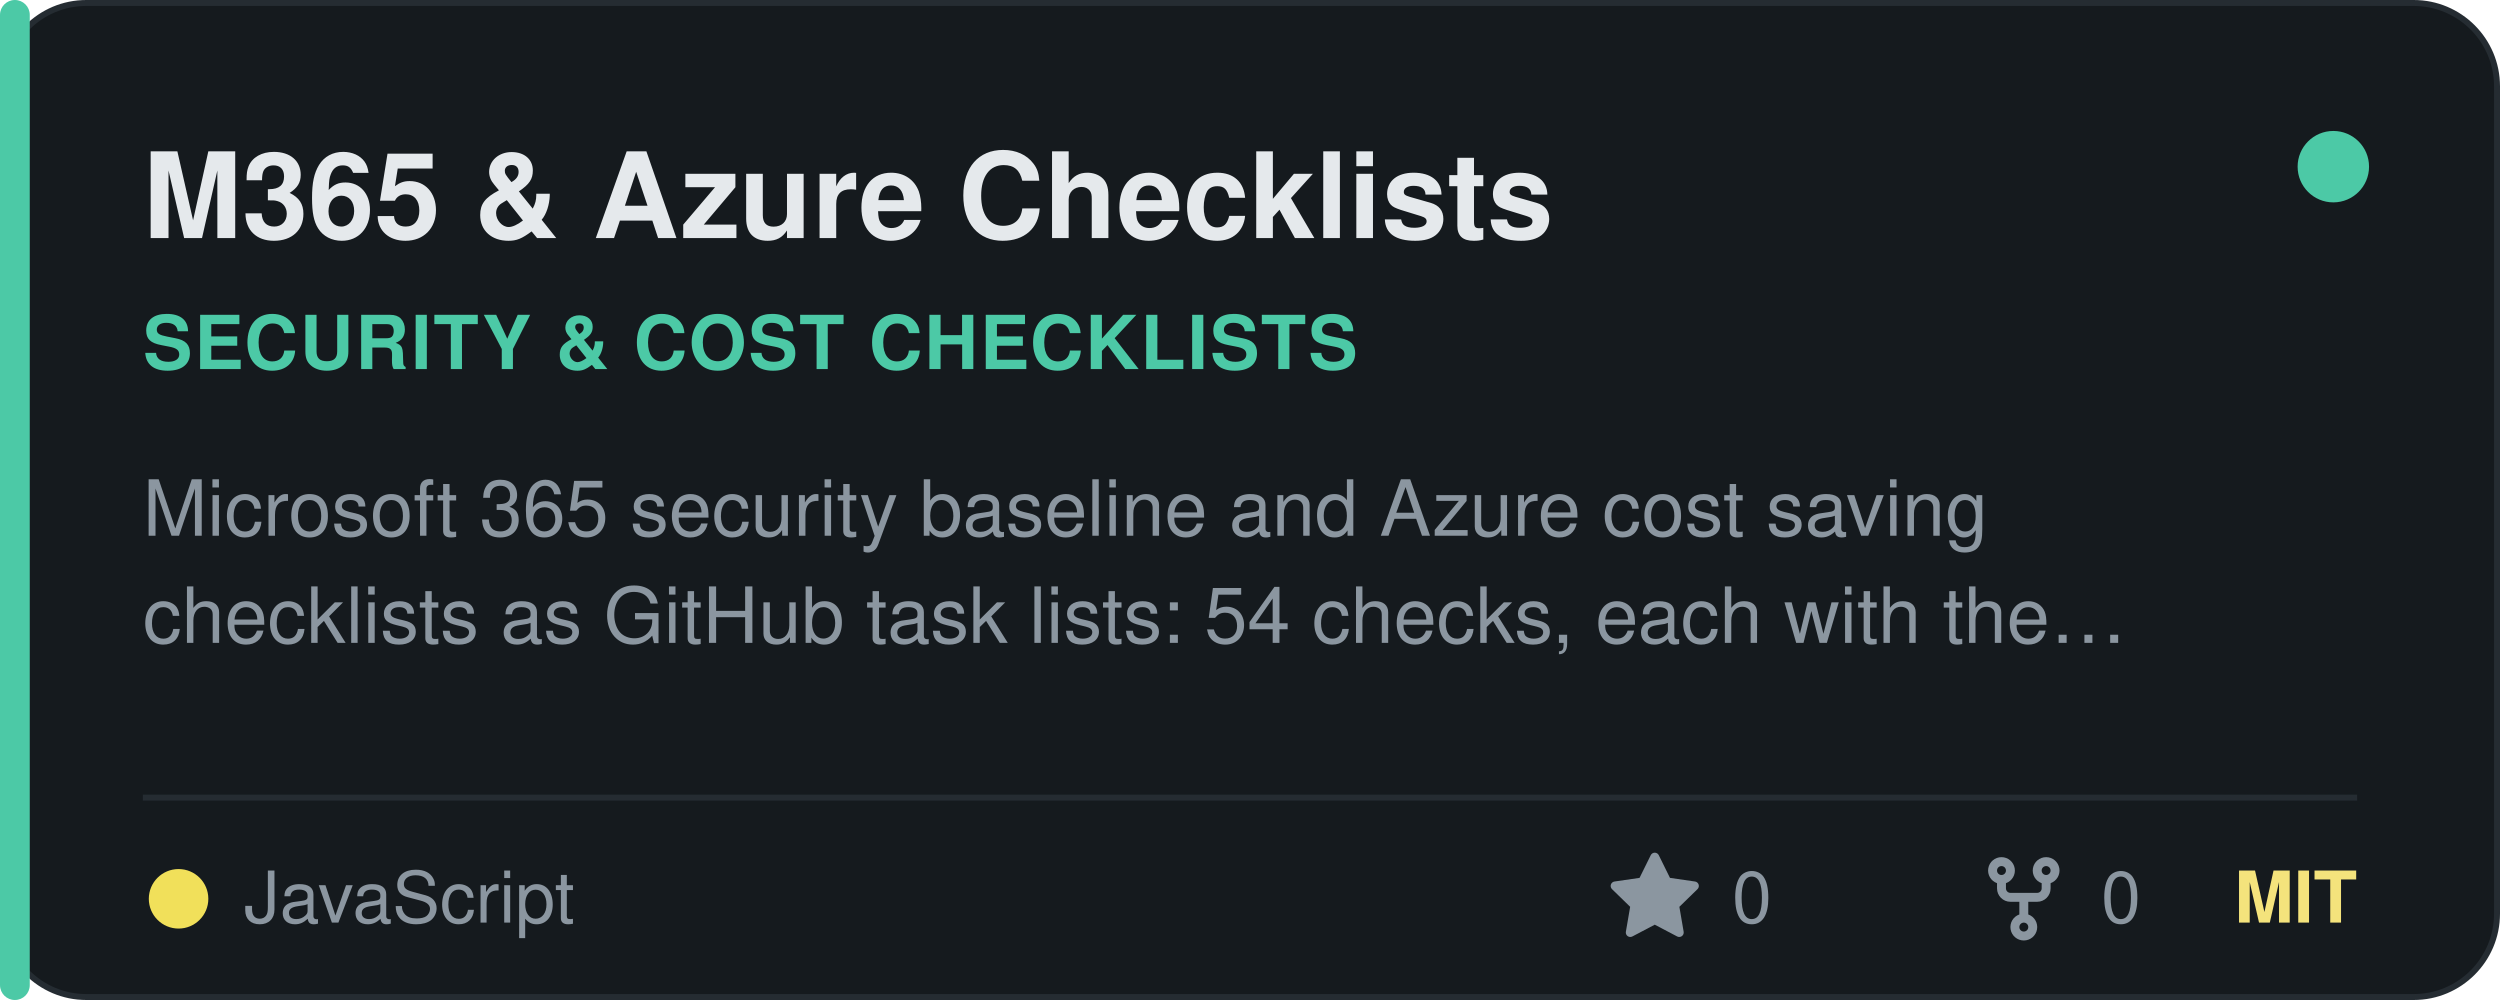
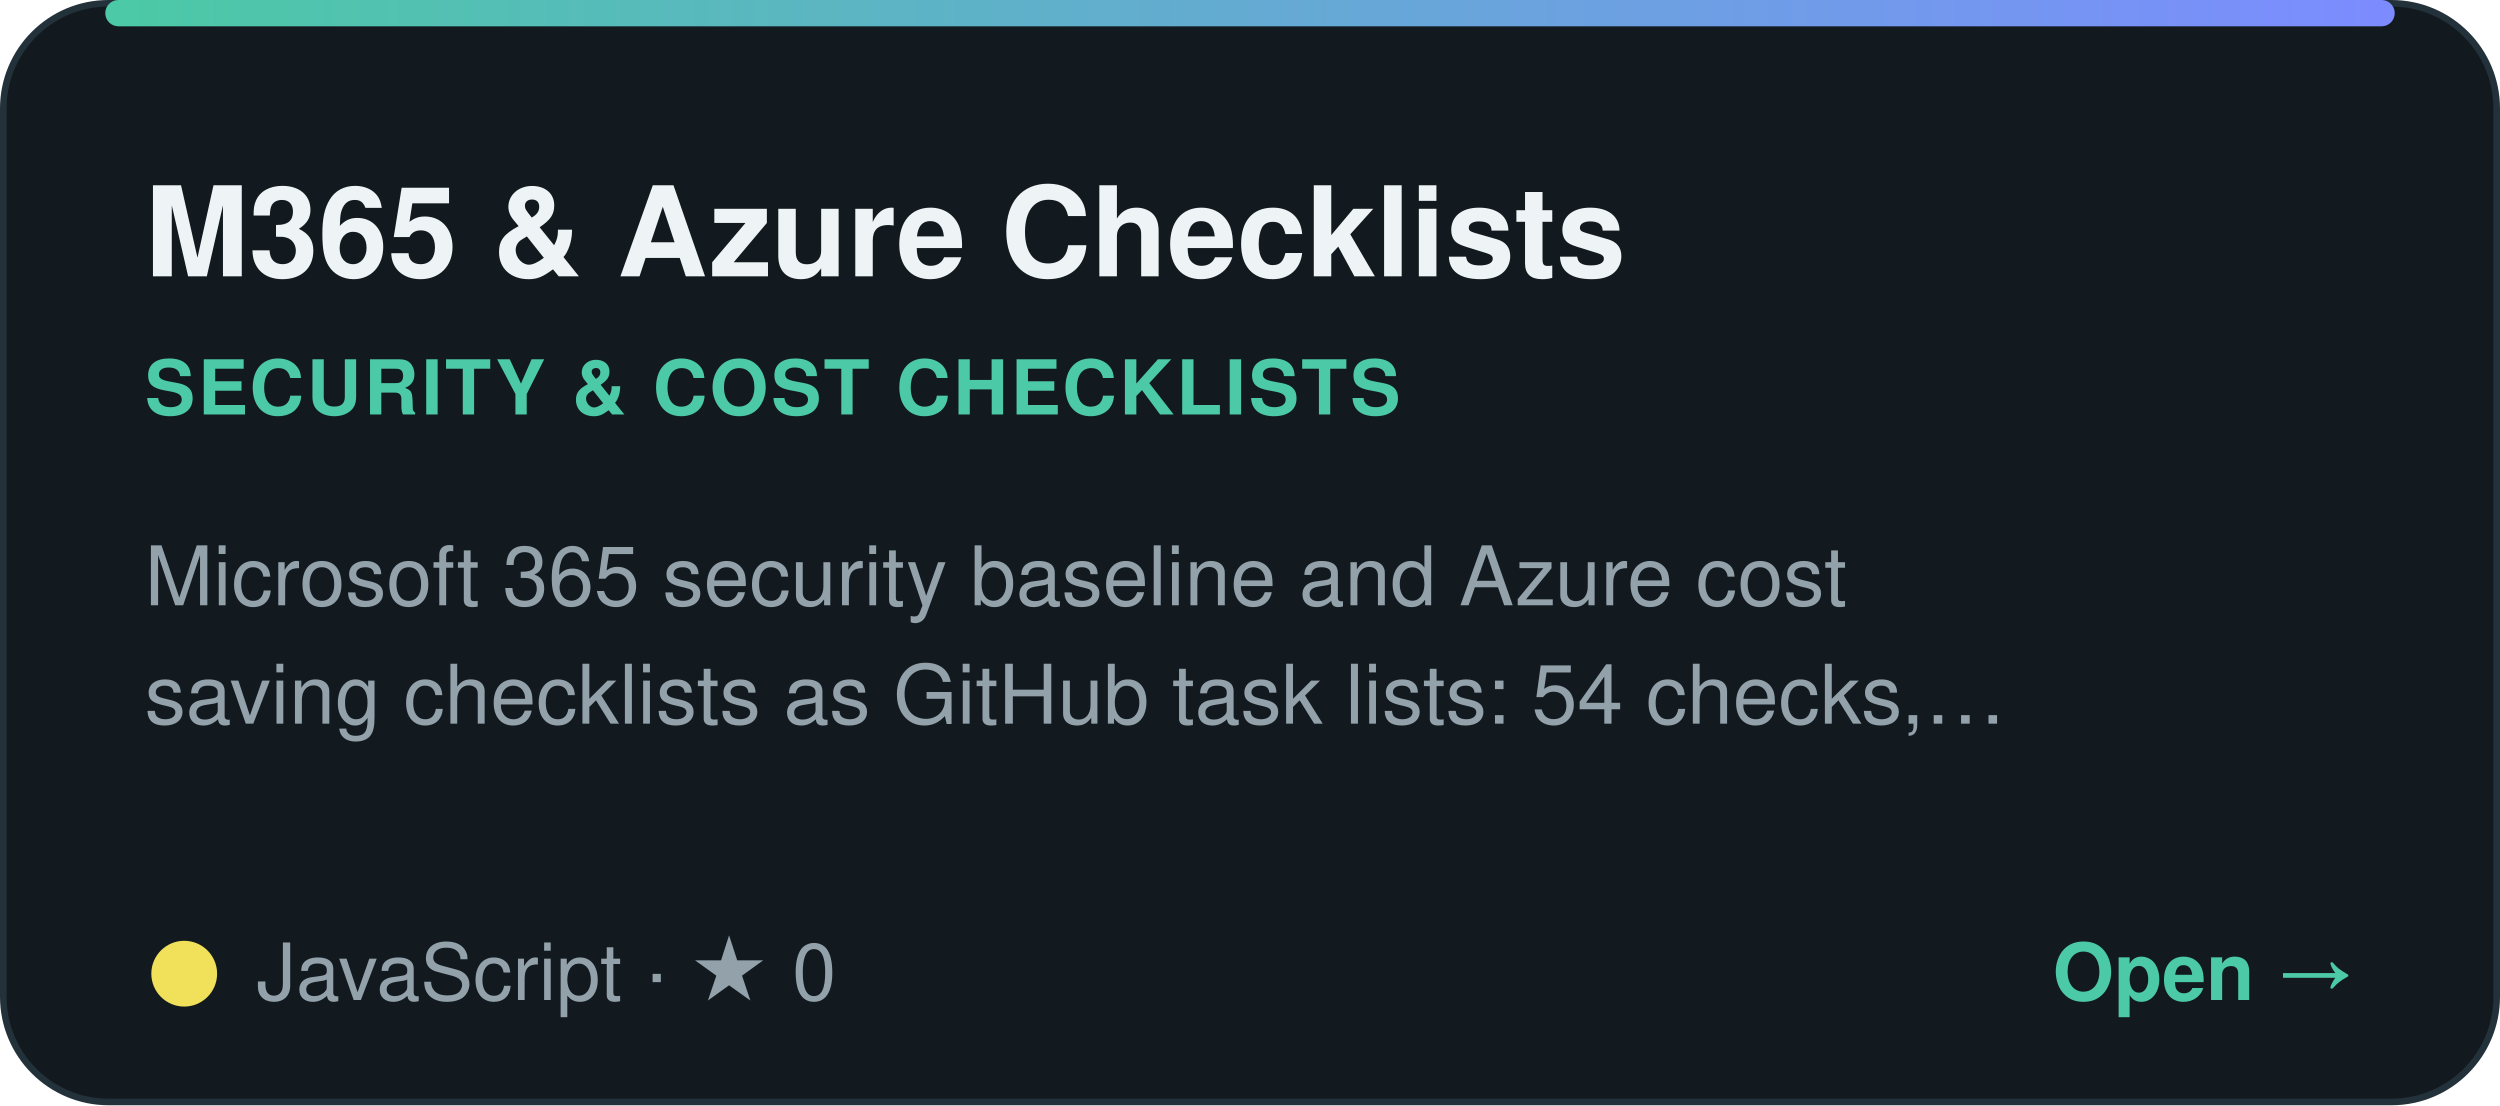
- <svg xmlns="http://www.w3.org/2000/svg" width="420" height="168" viewBox="0 0 420 168" role="img" aria-label="M365 &amp; Azure Checklists">
-   <style>
-   .c{animation:in .6s ease-out 0.12s both}
-   @keyframes in{from{opacity:0;transform:translateY(6px)}to{opacity:1;transform:none}}
-   .glow{animation:pulse 3.2s ease-in-out 0.12s infinite}
-   @keyframes pulse{0%,100%{opacity:.35}50%{opacity:.9}}
-   text{font-family:-apple-system,BlinkMacSystemFont,'Segoe UI',Helvetica,Arial,sans-serif}
- </style>
+ <svg xmlns="http://www.w3.org/2000/svg" width="380" height="168" viewBox="0 0 380 168" role="img" aria-label="M365 &amp; Azure Checklists">
+   <defs>
+     <linearGradient id="a" x1="0" x2="1">
+       <stop offset="0" stop-color="#4cc9a6" />
+       <stop offset="1" stop-color="#7c8cff" />
+     </linearGradient>
+   </defs>
+   <style>text{font-family:-apple-system,BlinkMacSystemFont,'Segoe UI',Helvetica,Arial,sans-serif}.c{animation:in .6s ease-out 0.30s both}@keyframes in{from{opacity:0;transform:translateY(6px)}to{opacity:1;transform:none}}</style>
  <g class="c">
-     <rect x=".5" y=".5" width="419" height="167" rx="14" fill="#151a1e" stroke="#252c32" />
-     <rect x="0" y="0" width="5" height="168" rx="2.5" fill="#4cc9a6" />
-     <circle class="glow" cx="392" cy="28" r="6" fill="#4cc9a6" />
-     <text x="24" y="40" font-size="20" font-weight="700" fill="#e5e9ec">M365 &amp; Azure Checklists</text>
-     <text x="24" y="62" font-size="12.5" font-weight="600" fill="#4cc9a6" letter-spacing=".3">SECURITY &amp; COST CHECKLISTS</text>
-     <text x="24" y="90" font-size="13" fill="#8b96a0">Microsoft 365 security baseline and Azure cost saving</text>
-     <text x="24" y="108" font-size="13" fill="#8b96a0">checklists as GitHub task lists: 54 checks, each with the…</text>
-     <line x1="24" y1="134" x2="396" y2="134" stroke="#252c32" />
-     <circle cx="30" cy="151" r="5" fill="#f1e05a" />
-     <text x="41" y="155" font-size="12" fill="#8b96a0">JavaScript</text>
-     <g transform="translate(270 143)" fill="#8b96a0">
-       <path d="M8 .25a.75.75 0 0 1 .673.418l1.882 3.815 4.21.612a.75.75 0 0 1 .416 1.279l-3.046 2.97.719 4.192a.751.751 0 0 1-1.088.791L8 12.347l-3.766 1.98a.75.75 0 0 1-1.088-.79l.72-4.194L.818 6.374a.75.75 0 0 1 .416-1.28l4.21-.611L7.327.668A.75.75 0 0 1 8 .25Z" />
-       <text x="21" y="12" font-size="12">0</text>
-       <g transform="translate(62 0)">
-         <path d="M5 5.372v.878c0 .414.336.75.75.75h4.5a.75.75 0 0 0 .75-.75v-.878a2.25 2.25 0 1 1 1.5 0v.878a2.25 2.25 0 0 1-2.25 2.25h-1.5v2.128a2.251 2.251 0 1 1-1.5 0V8.5h-1.5A2.25 2.25 0 0 1 3.5 6.25v-.878a2.25 2.25 0 1 1 1.5 0ZM5 3.25a.75.75 0 1 0-1.5 0 .75.75 0 0 0 1.5 0Zm6.75.75a.75.75 0 1 0 0-1.5.75.75 0 0 0 0 1.5Zm-3 8.75a.75.75 0 1 0-1.5 0 .75.75 0 0 0 1.5 0Z" />
-         <text x="21" y="12" font-size="12">0</text>
-       </g>
-     </g>
-     <text x="396" y="155" font-size="12" font-weight="600" fill="#f4e37c" text-anchor="end">MIT</text>
+     <rect x=".5" y=".5" width="379" height="167" rx="16" fill="#121a1f" stroke="#22313a" />
+     <rect x="16" y="0" width="348" height="4" rx="2" fill="url(#a)" />
+     <text x="22" y="42" font-size="19" font-weight="800" fill="#eef3f5">M365 &amp; Azure Checklists</text>
+     <text x="22" y="63" font-size="11.5" font-weight="700" fill="#4cc9a6" letter-spacing=".4">SECURITY &amp; COST CHECKLISTS</text>
+     <text x="22" y="92" font-size="12.5" fill="#93a1ab">Microsoft 365 security baseline and Azure cost</text>
+     <text x="22" y="110" font-size="12.5" fill="#93a1ab">saving checklists as GitHub task lists: 54 checks,…</text>
+     <circle cx="28" cy="148" r="5" fill="#f1e05a" />
+     <text x="39" y="152" font-size="12" fill="#93a1ab">JavaScript · ★ 0</text>
+     <text x="358" y="152" font-size="12" font-weight="800" fill="#4cc9a6" text-anchor="end">Open →</text>
  </g>
</svg>
